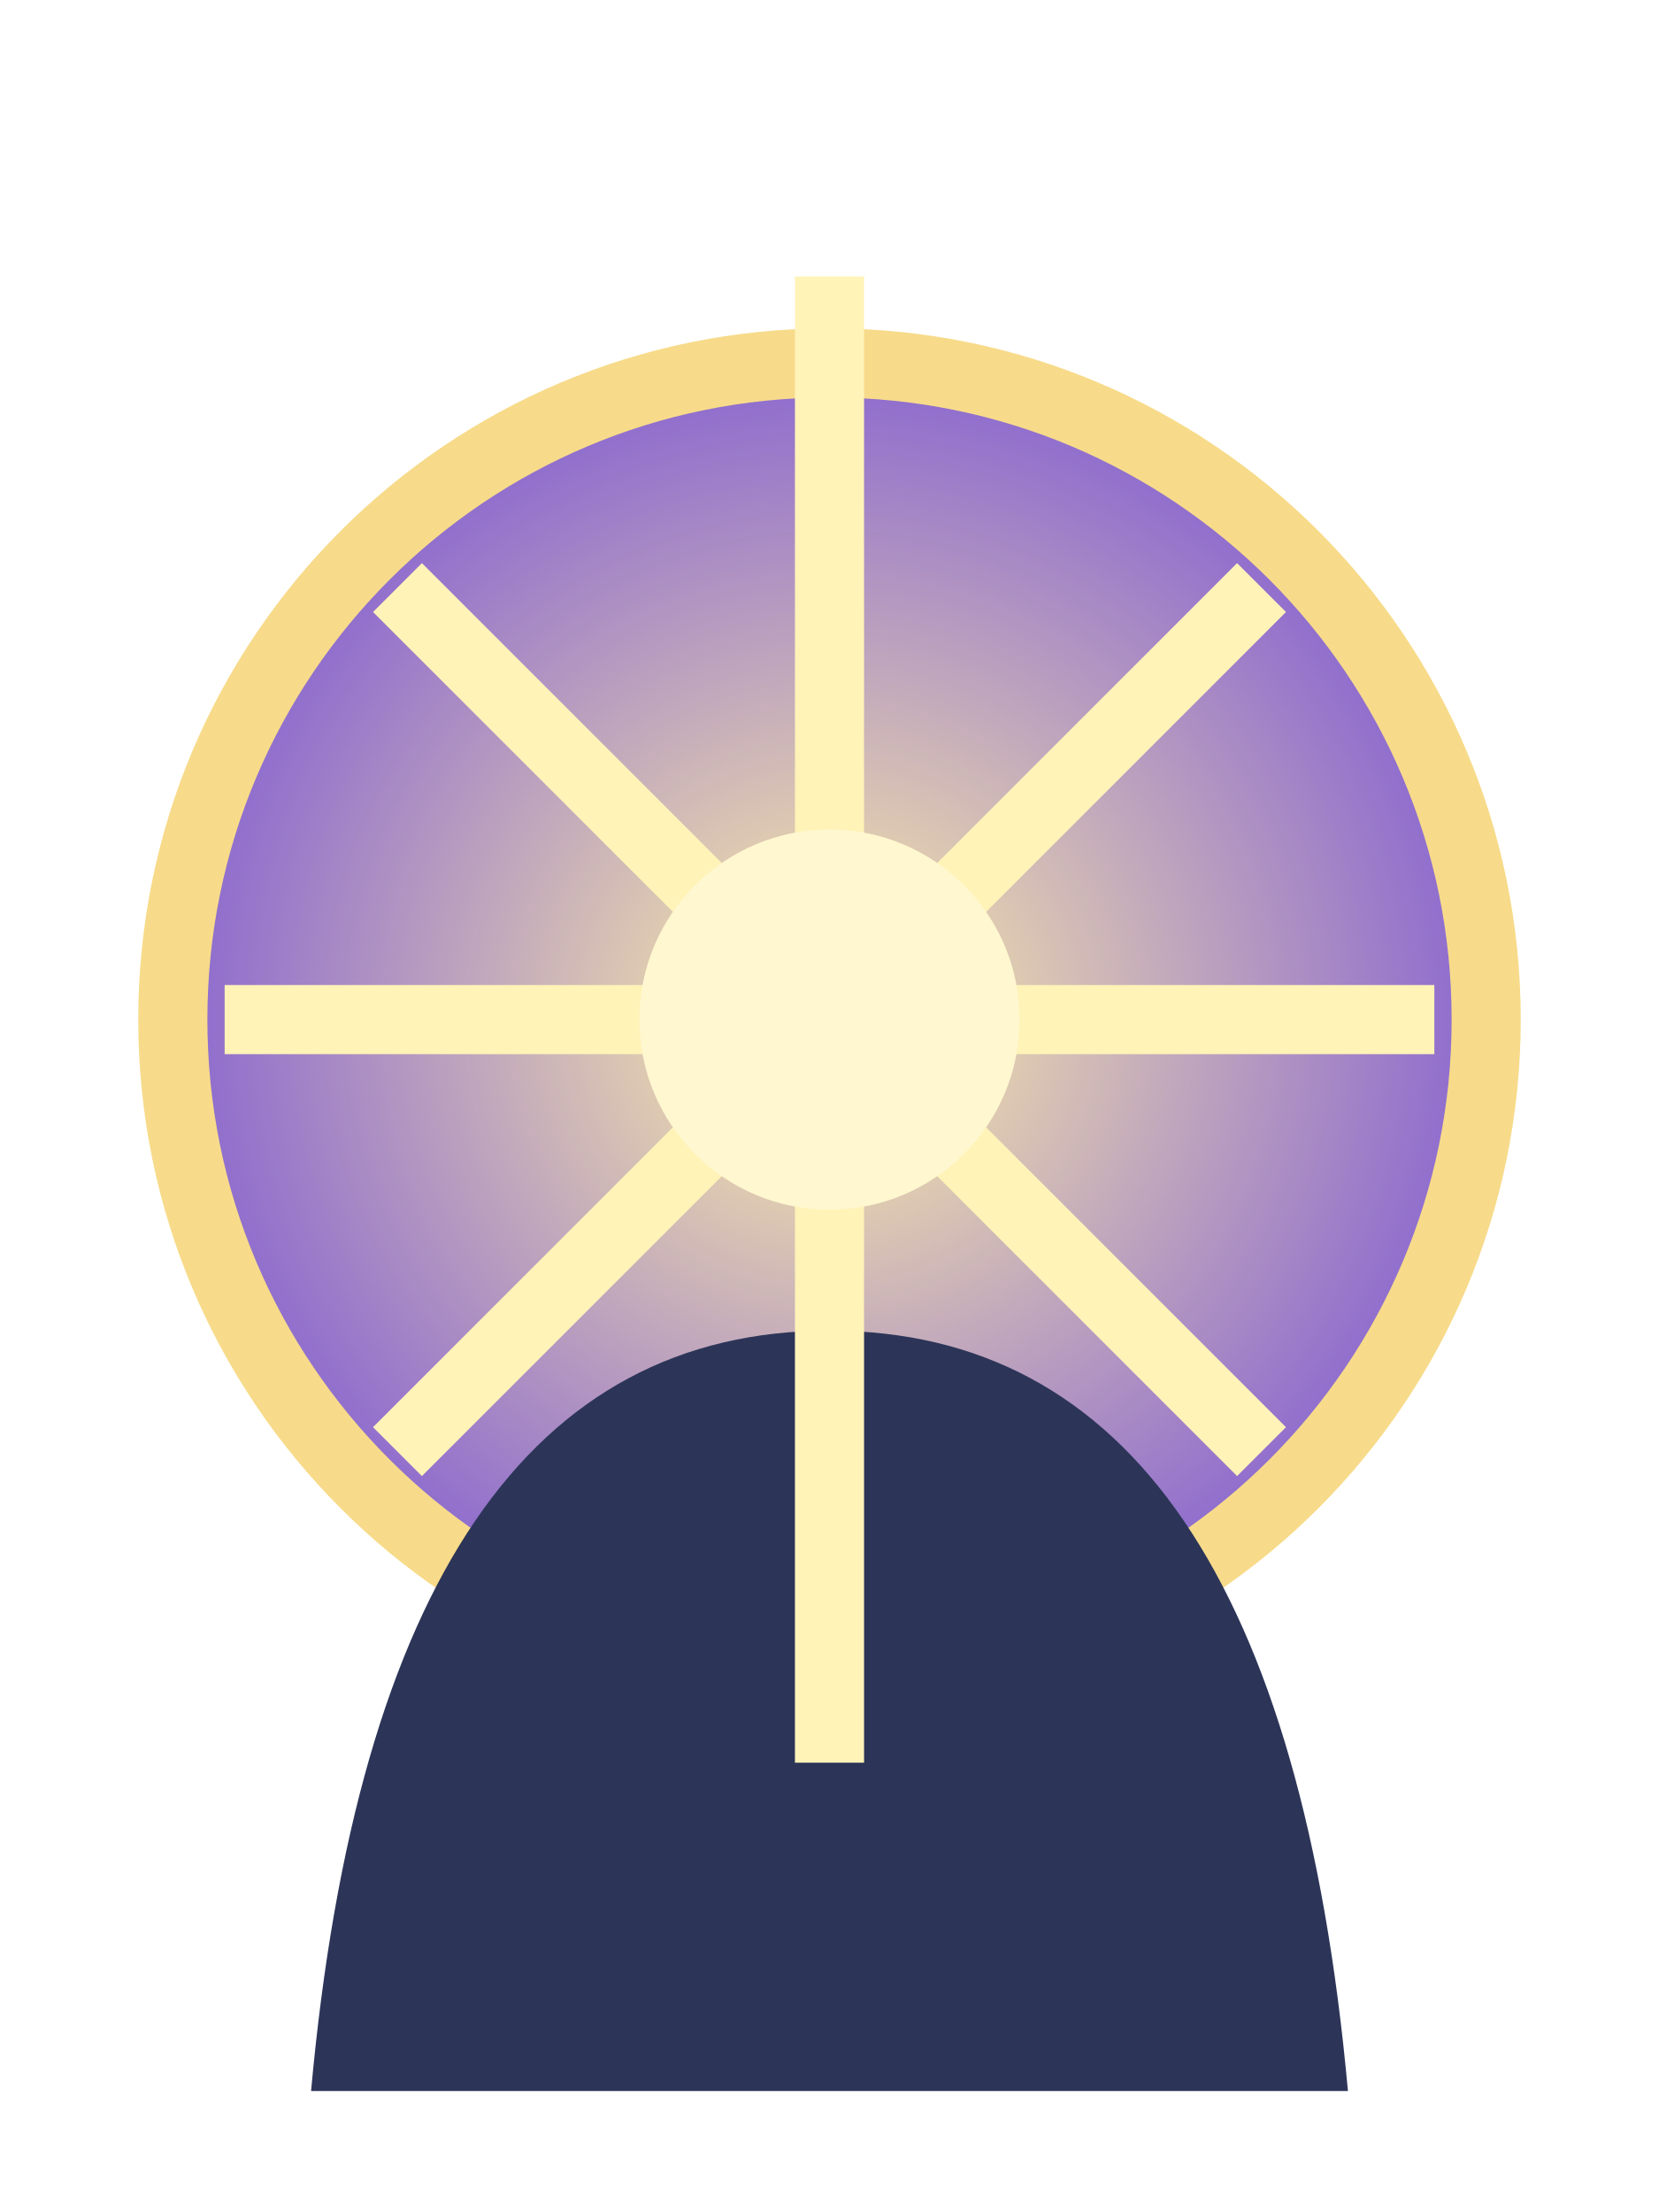
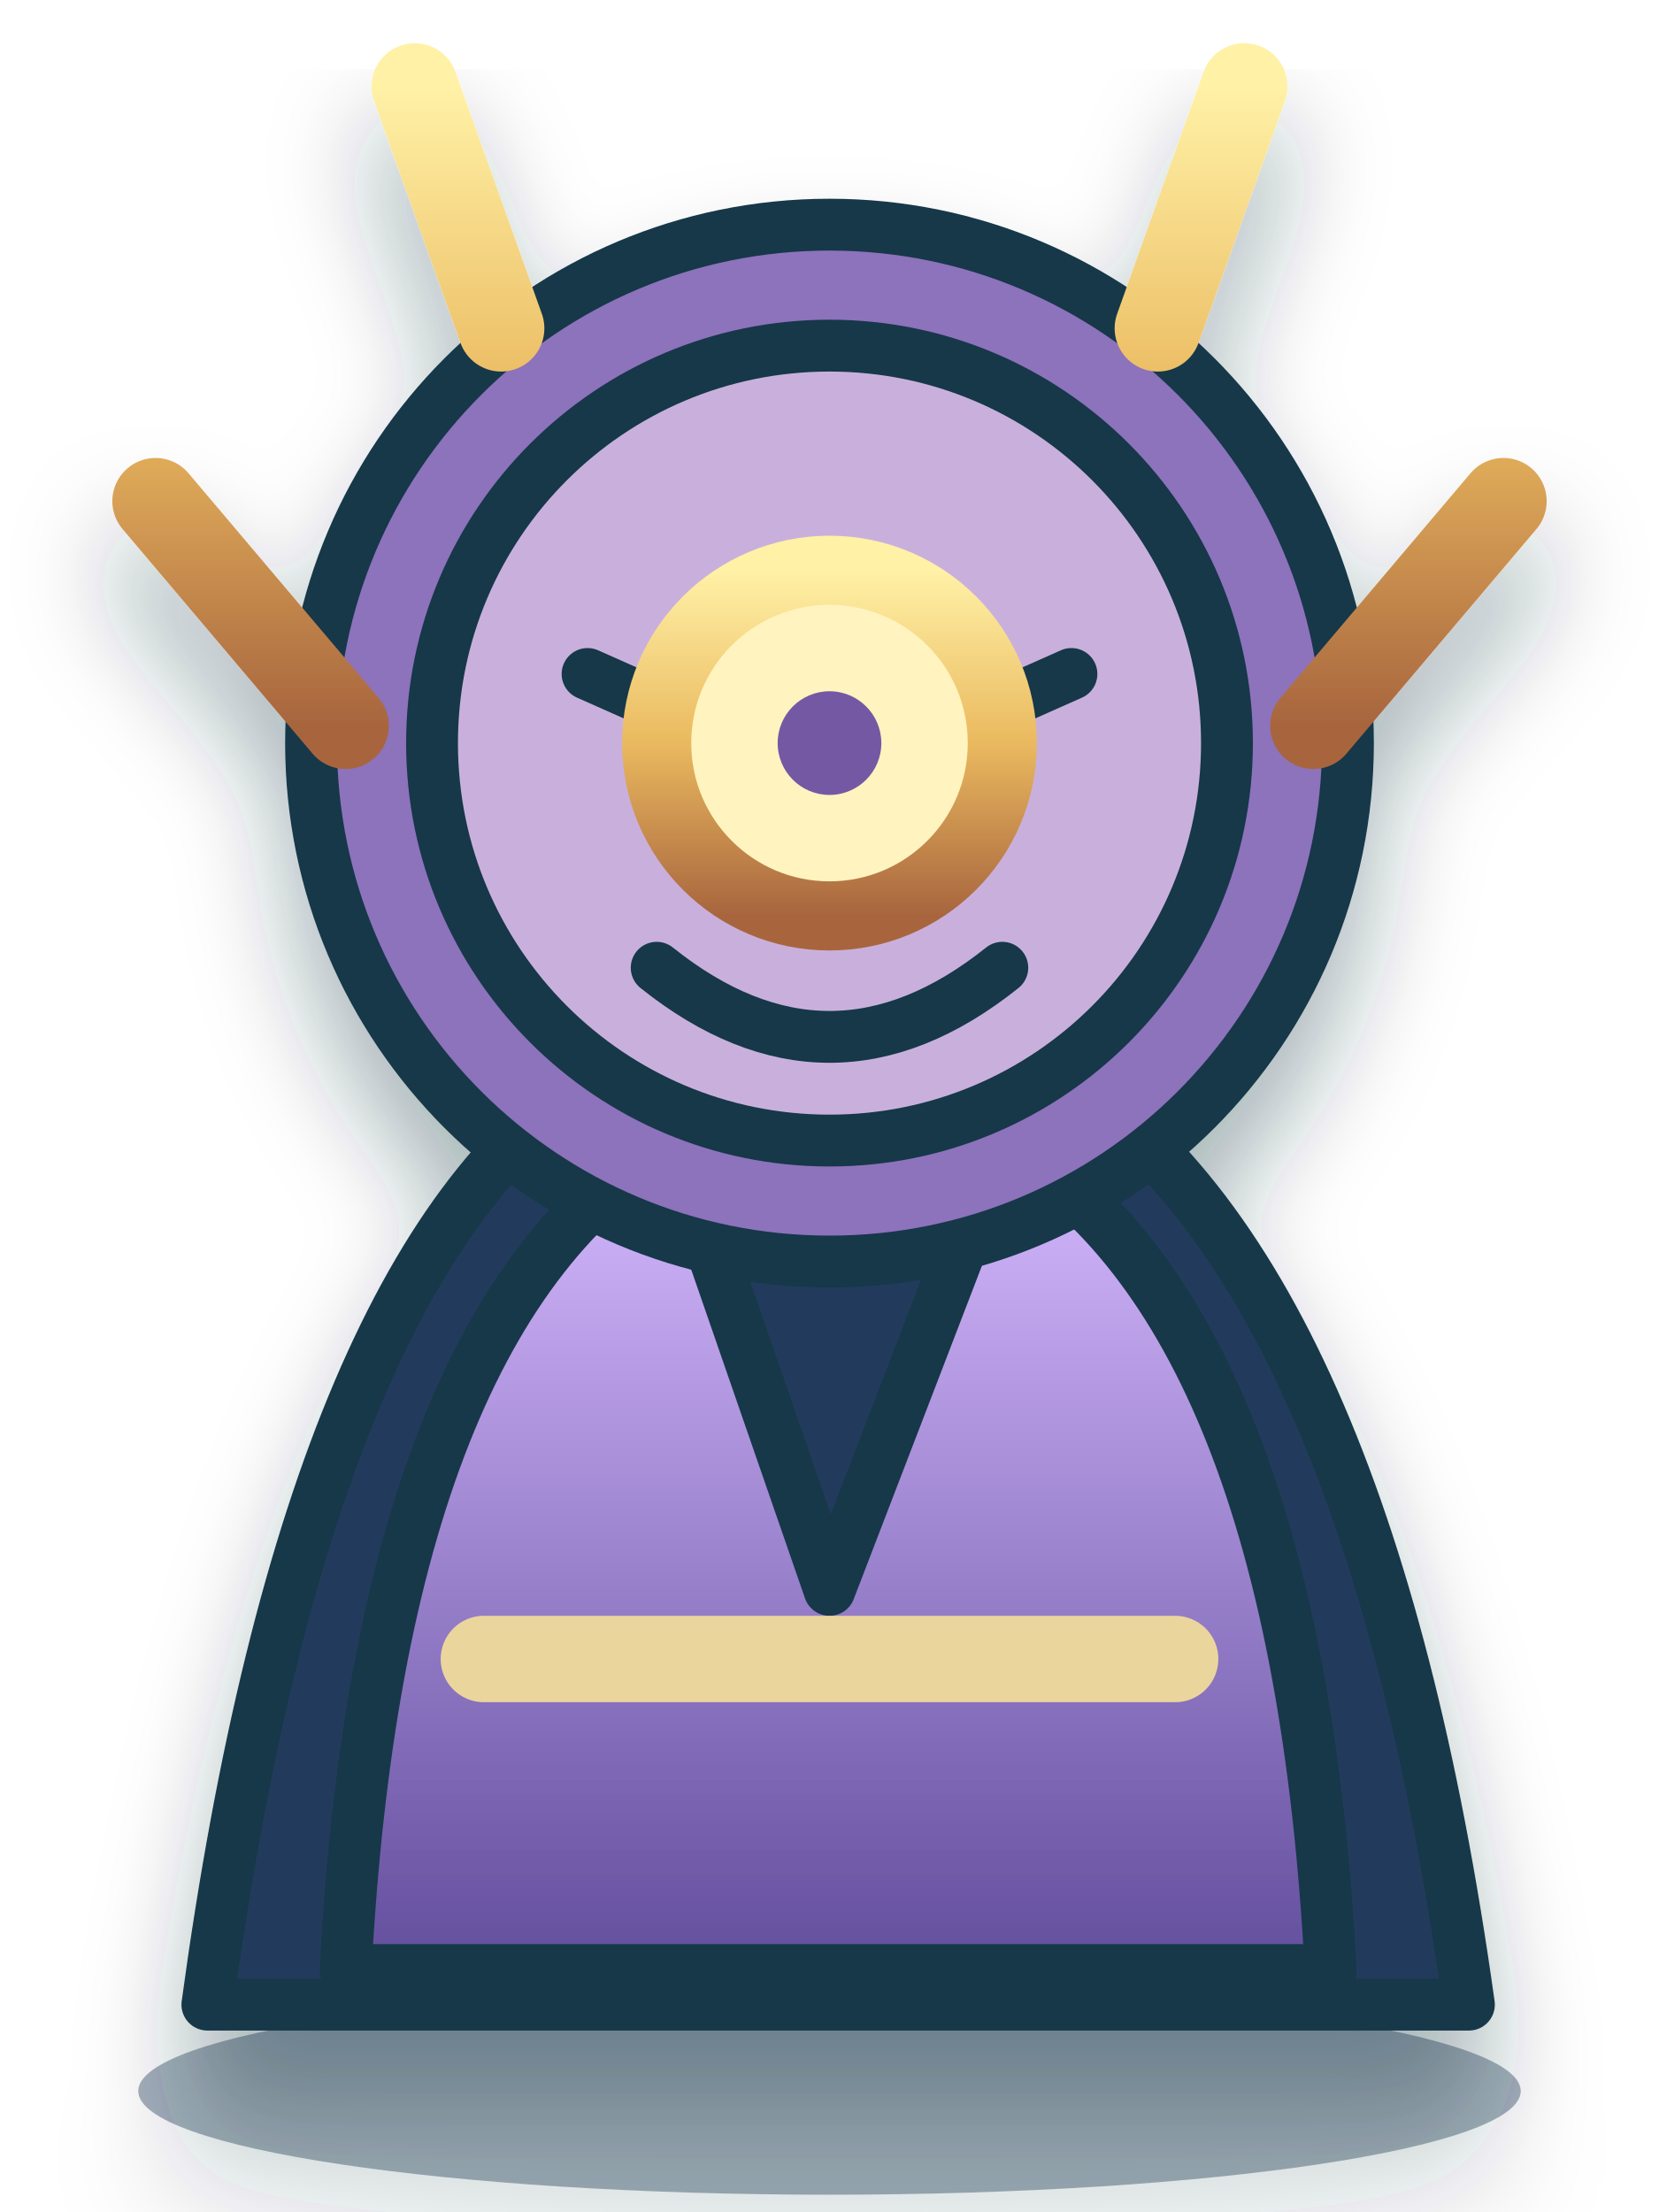
- <svg xmlns="http://www.w3.org/2000/svg" viewBox="0 0 96 128">
+ <svg xmlns="http://www.w3.org/2000/svg" width="96" height="128" viewBox="0 0 96 128">
  <defs>
-     <radialGradient id="g">
-       <stop stop-color="#fff0a6" />
-       <stop offset="1" stop-color="#8b68cf" />
-     </radialGradient>
+     <linearGradient id="violet" x2="0" y2="1">
+       <stop stop-color="#d6b9ff" />
+       <stop offset="1" stop-color="#624e9d" />
+     </linearGradient>
+     <linearGradient id="gold" x2="0" y2="1">
+       <stop stop-color="#fff1a6" />
+       <stop offset=".5" stop-color="#eab95f" />
+       <stop offset="1" stop-color="#a8653e" />
+     </linearGradient>
+     <filter id="shadow" x="-30%" y="-30%" width="160%" height="170%">
+       <feDropShadow dx="0" dy="4" stdDeviation="3" flood-color="#102c3b" flood-opacity=".35" />
+     </filter>
  </defs>
-   <circle cx="48" cy="59" r="38" fill="url(#g)" stroke="#f7db8a" stroke-width="4" />
-   <path fill="#2c3558" d="M18 121q4-44 30-44t30 44z" />
-   <path fill="none" stroke="#fff3b8" stroke-width="4" d="M48 16v86M13 59h70M23 34l50 50m0-50L23 84" />
-   <circle cx="48" cy="59" r="11" fill="#fff7cf" />
+   <g stroke="#17384a" stroke-width="3" stroke-linecap="round" stroke-linejoin="round" filter="url(#shadow)">
+     <ellipse cx="48" cy="121" rx="40" ry="6" fill="#10233b" opacity=".35" stroke="none" />
+     <path d="M12 116q6-44 23-54l13 9 13-9q18 11 24 54Z" fill="#243a5b" />
+     <path d="M20 114q2-38 19-48l9 26 10-26q17 10 19 48Z" fill="url(#violet)" />
+     <circle cx="48" cy="43" r="30" fill="#8d72bc" />
+     <circle cx="48" cy="43" r="23" fill="#c9b0dc" />
+     <path d="M20 42 9 29m67 13 11-13M29 19 24 5m43 14 5-14" stroke="url(#gold)" stroke-width="5" />
+     <path d="m34 39 9 4m19-4-9 4M38 56q10 8 20 0" fill="none" />
+     <circle cx="48" cy="43" r="10" fill="#fff4bf" stroke="url(#gold)" stroke-width="4" />
+     <circle cx="48" cy="43" r="3" fill="#7459a4" stroke="none" />
+     <path d="M28 96h40" stroke="#ead69d" stroke-width="5" />
+   </g>
</svg>
